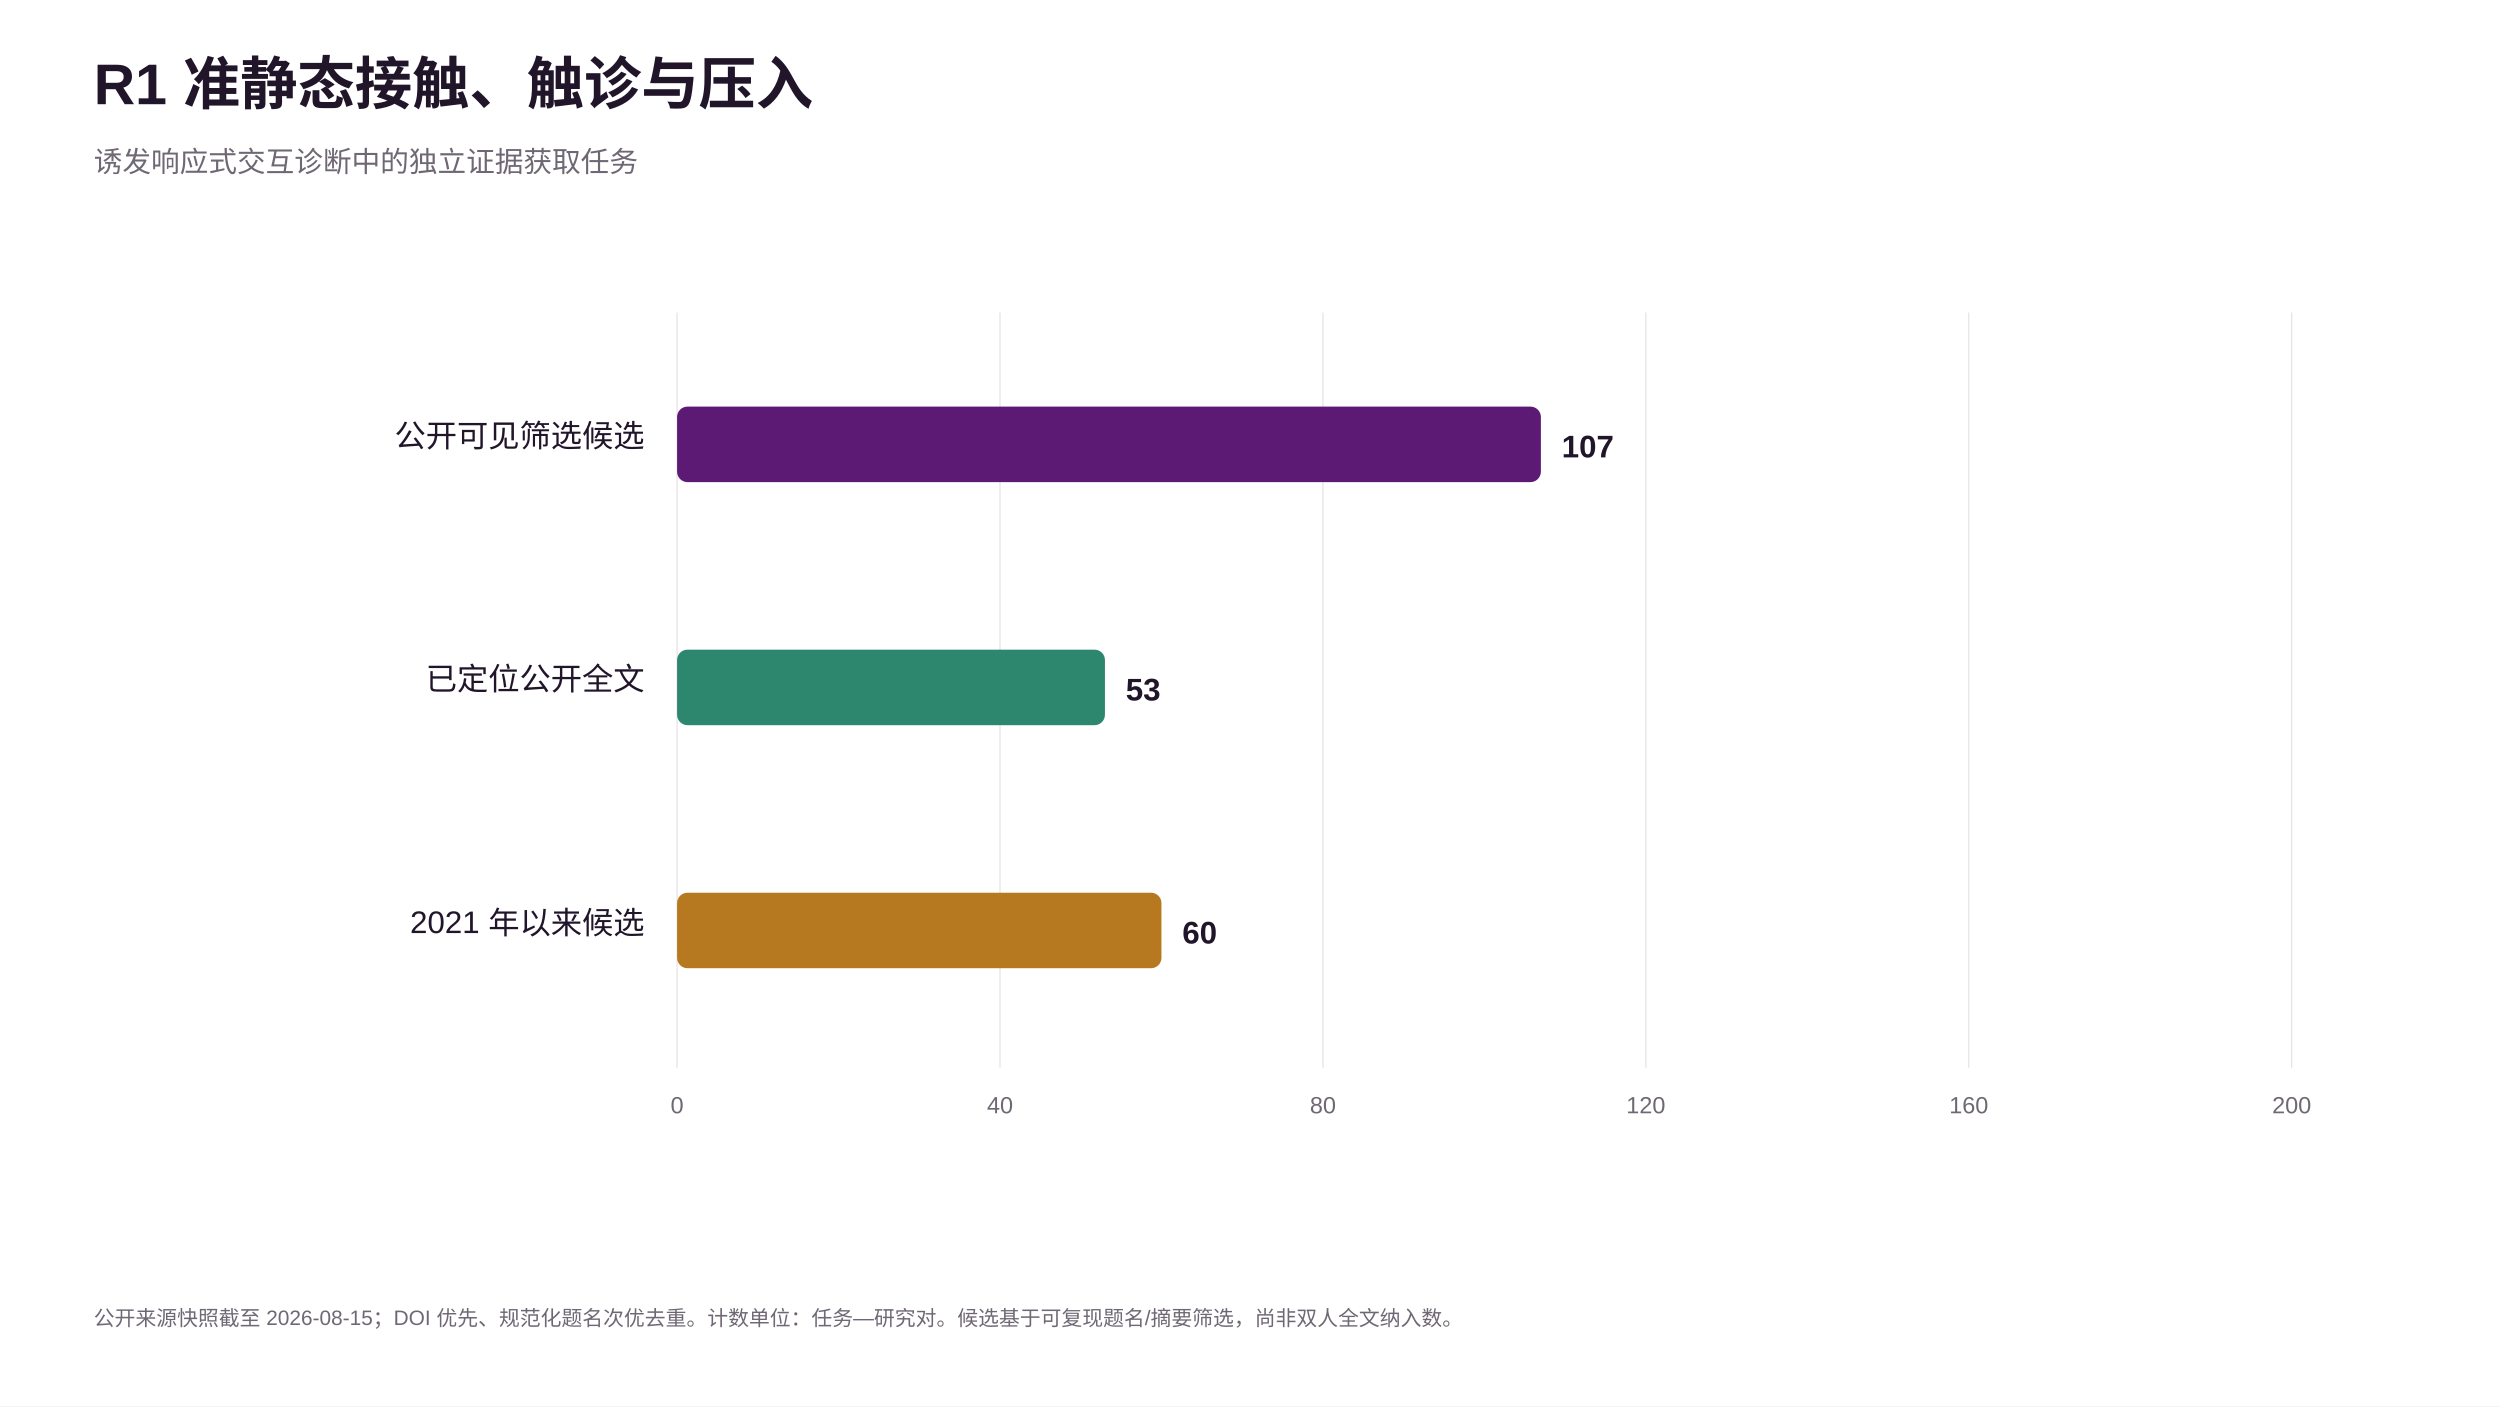
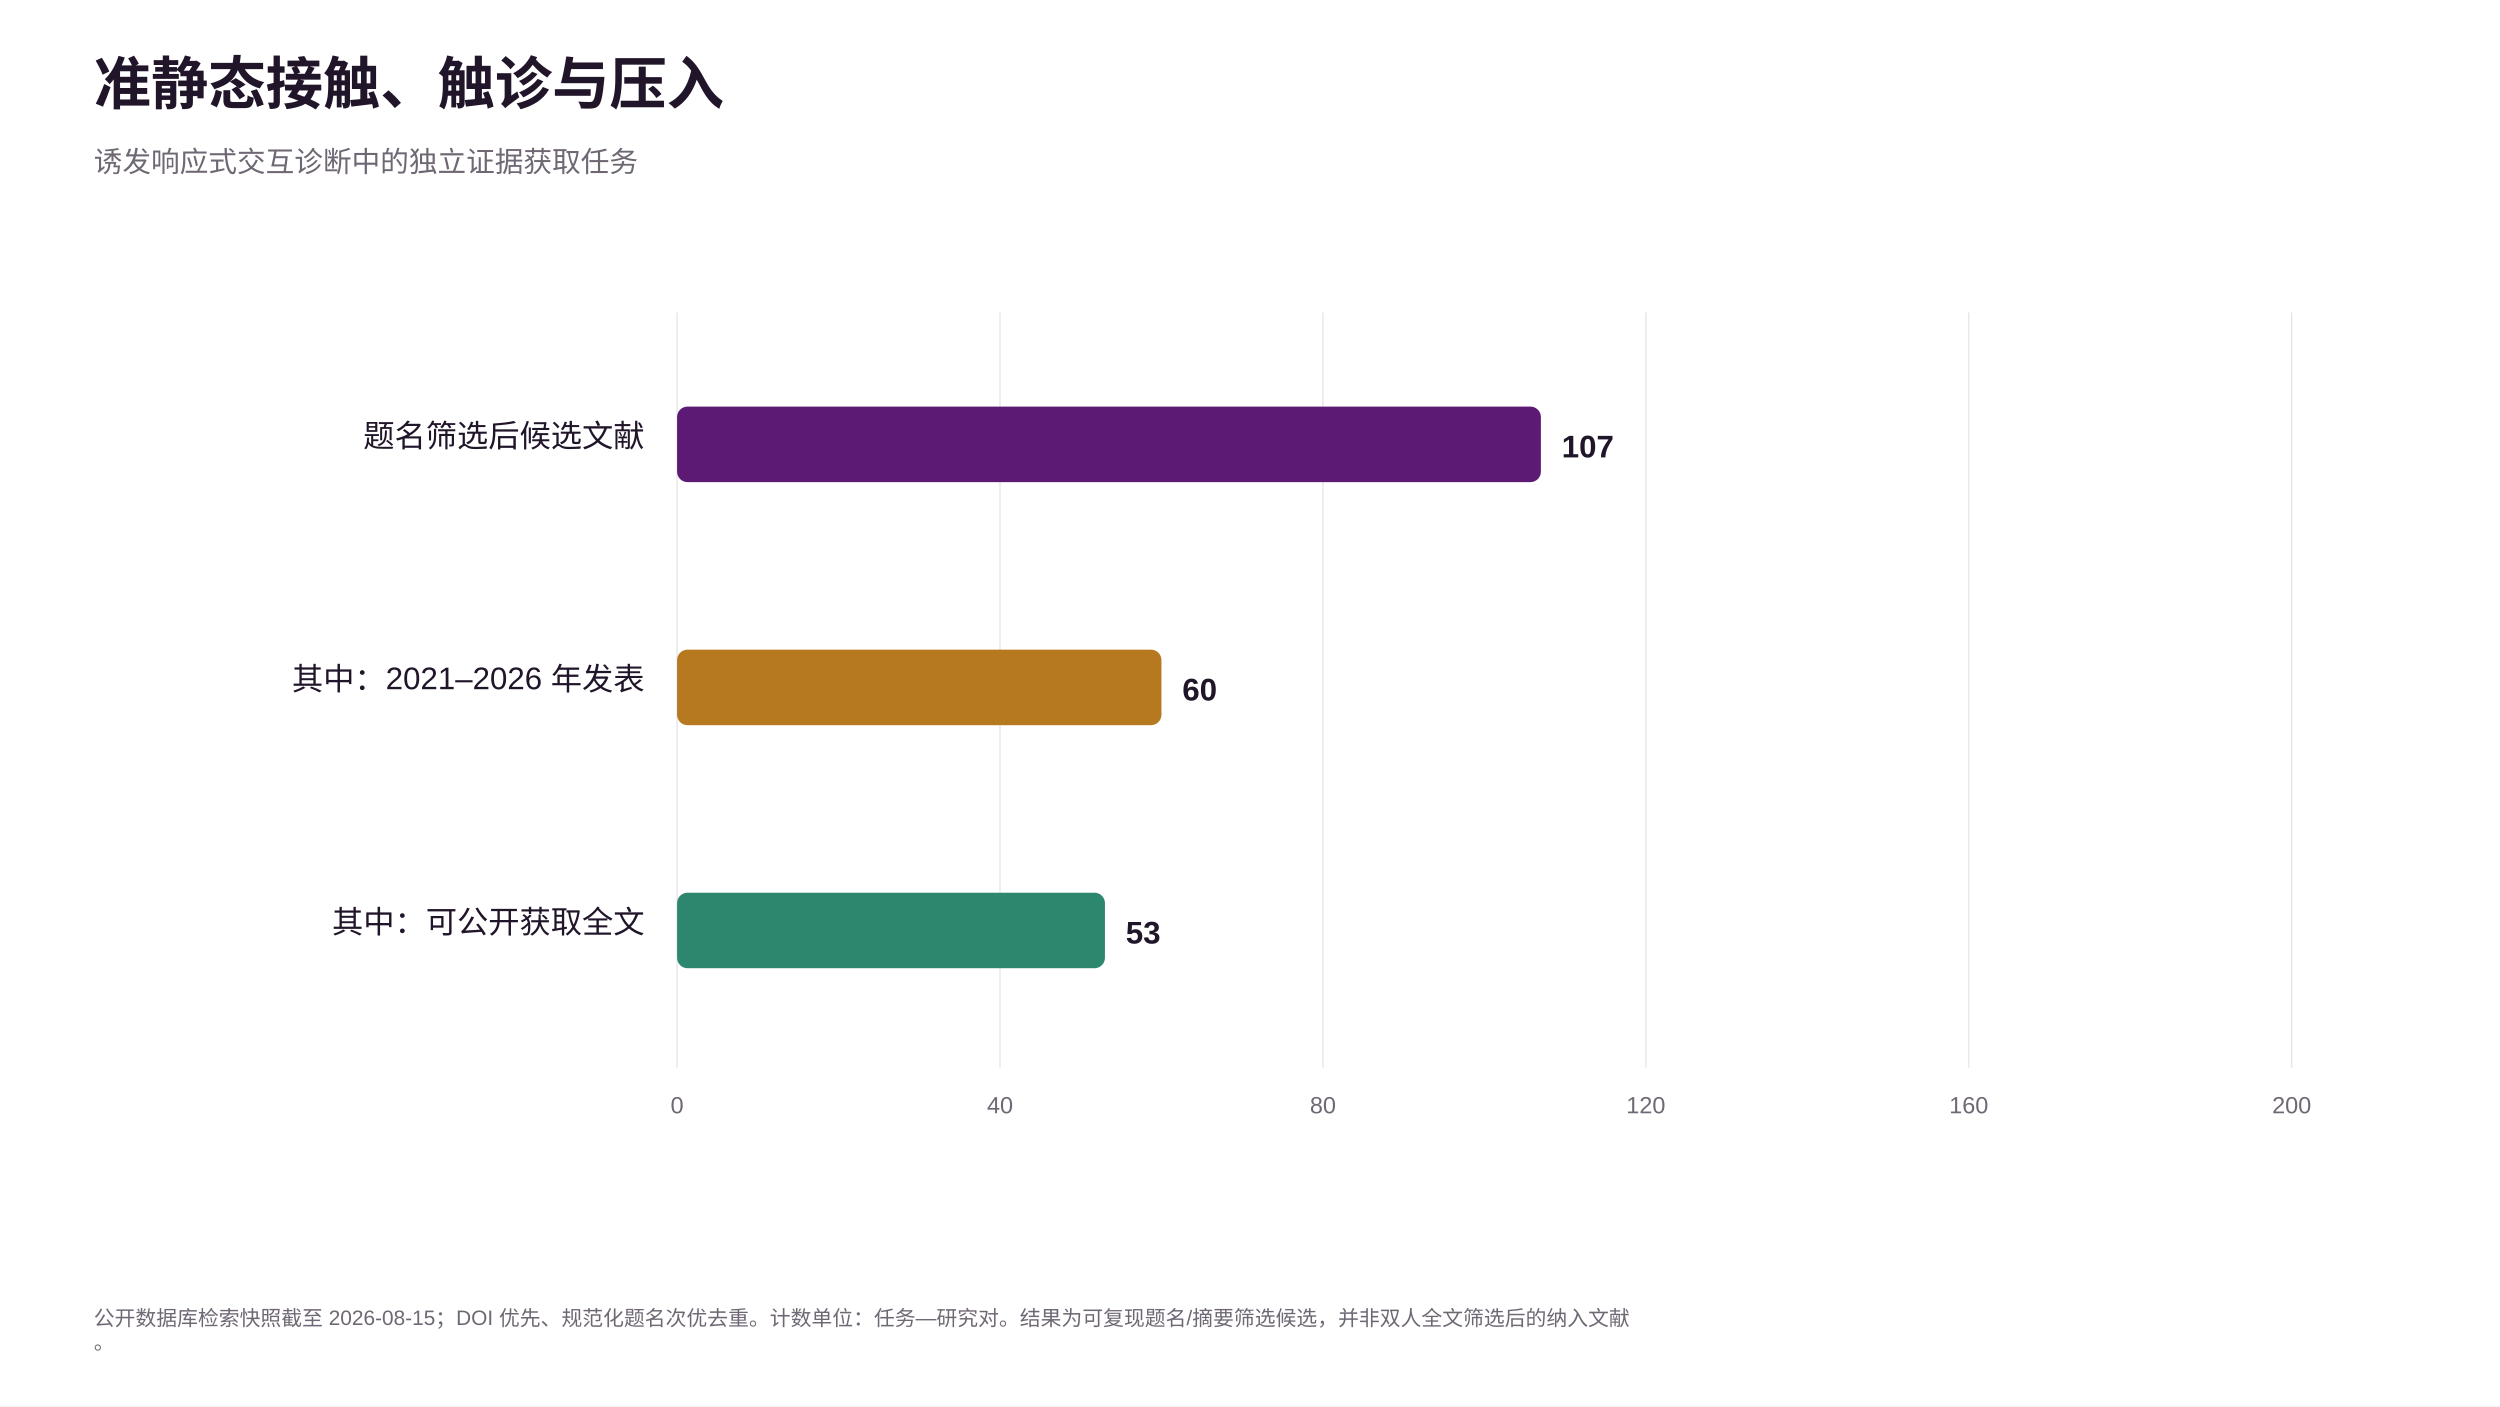
<svg xmlns="http://www.w3.org/2000/svg" width="1920" height="1080" viewBox="0 0 1920 1080">
  <rect width="1920" height="1080" fill="#FFFFFF" />
  <text x="72" y="80" font-size="44" fill="#21152A" text-anchor="start" font-weight="700" font-family="Arial,'Microsoft YaHei','Noto Sans CJK SC',sans-serif">
-     <tspan x="72" dy="0">R1 准静态接触、触诊与压入</tspan>
+     <tspan x="72" dy="0">准静态接触、触诊与压入</tspan>
  </text>
  <text x="72" y="132" font-size="22" fill="#6F6874" text-anchor="start" font-weight="400" font-family="Arial,'Microsoft YaHei','Noto Sans CJK SC',sans-serif">
    <tspan x="72" dy="0">诱发响应式交互诊断中的独立证据获取任务</tspan>
  </text>
  <line x1="520" y1="240" x2="520" y2="820" stroke="#E8E3EA" stroke-width="1" />
  <text x="520" y="855" font-size="18" fill="#6F6874" text-anchor="middle" font-weight="400" font-family="Arial,'Microsoft YaHei','Noto Sans CJK SC',sans-serif">
    <tspan x="520" dy="0">0</tspan>
  </text>
  <line x1="768" y1="240" x2="768" y2="820" stroke="#E8E3EA" stroke-width="1" />
  <text x="768" y="855" font-size="18" fill="#6F6874" text-anchor="middle" font-weight="400" font-family="Arial,'Microsoft YaHei','Noto Sans CJK SC',sans-serif">
    <tspan x="768" dy="0">40</tspan>
  </text>
  <line x1="1016" y1="240" x2="1016" y2="820" stroke="#E8E3EA" stroke-width="1" />
  <text x="1016" y="855" font-size="18" fill="#6F6874" text-anchor="middle" font-weight="400" font-family="Arial,'Microsoft YaHei','Noto Sans CJK SC',sans-serif">
    <tspan x="1016" dy="0">80</tspan>
  </text>
  <line x1="1264" y1="240" x2="1264" y2="820" stroke="#E8E3EA" stroke-width="1" />
  <text x="1264" y="855" font-size="18" fill="#6F6874" text-anchor="middle" font-weight="400" font-family="Arial,'Microsoft YaHei','Noto Sans CJK SC',sans-serif">
    <tspan x="1264" dy="0">120</tspan>
  </text>
  <line x1="1512" y1="240" x2="1512" y2="820" stroke="#E8E3EA" stroke-width="1" />
  <text x="1512" y="855" font-size="18" fill="#6F6874" text-anchor="middle" font-weight="400" font-family="Arial,'Microsoft YaHei','Noto Sans CJK SC',sans-serif">
    <tspan x="1512" dy="0">160</tspan>
  </text>
  <line x1="1760" y1="240" x2="1760" y2="820" stroke="#E8E3EA" stroke-width="1" />
  <text x="1760" y="855" font-size="18" fill="#6F6874" text-anchor="middle" font-weight="400" font-family="Arial,'Microsoft YaHei','Noto Sans CJK SC',sans-serif">
    <tspan x="1760" dy="0">200</tspan>
  </text>
  <text x="495" y="343.267" font-size="24" fill="#21152A" text-anchor="end" font-weight="400" font-family="Arial,'Microsoft YaHei','Noto Sans CJK SC',sans-serif">
-     <tspan x="495" dy="0">公开可见筛选候选</tspan>
+     <tspan x="495" dy="0">题名筛选后候选文献</tspan>
  </text>
  <rect x="520" y="312.267" width="663.4" height="58" rx="8" fill="#5C1A74" />
  <text x="1199.4" y="351.267" font-size="24" fill="#21152A" text-anchor="start" font-weight="700" font-family="Arial,'Microsoft YaHei','Noto Sans CJK SC',sans-serif">
    <tspan x="1199.4" dy="0">107</tspan>
  </text>
  <text x="495" y="529.933" font-size="24" fill="#21152A" text-anchor="end" font-weight="400" font-family="Arial,'Microsoft YaHei','Noto Sans CJK SC',sans-serif">
-     <tspan x="495" dy="0">已定位公开全文</tspan>
+     <tspan x="495" dy="0">其中：2021–2026 年发表</tspan>
  </text>
-   <rect x="520" y="498.933" width="328.6" height="58" rx="8" fill="#2D876F" />
-   <text x="864.6" y="537.933" font-size="24" fill="#21152A" text-anchor="start" font-weight="700" font-family="Arial,'Microsoft YaHei','Noto Sans CJK SC',sans-serif">
+   <rect x="520" y="498.933" width="372" height="58" rx="8" fill="#B7791F" />
+   <text x="908" y="537.933" font-size="24" fill="#21152A" text-anchor="start" font-weight="700" font-family="Arial,'Microsoft YaHei','Noto Sans CJK SC',sans-serif">
+     <tspan x="908" dy="0">60</tspan>
+   </text>
+   <text x="495" y="716.6" font-size="24" fill="#21152A" text-anchor="end" font-weight="400" font-family="Arial,'Microsoft YaHei','Noto Sans CJK SC',sans-serif">
+     <tspan x="495" dy="0">其中：可公开获取全文</tspan>
+   </text>
+   <rect x="520" y="685.6" width="328.6" height="58" rx="8" fill="#2D876F" />
+   <text x="864.6" y="724.6" font-size="24" fill="#21152A" text-anchor="start" font-weight="700" font-family="Arial,'Microsoft YaHei','Noto Sans CJK SC',sans-serif">
    <tspan x="864.6" dy="0">53</tspan>
  </text>
-   <text x="495" y="716.6" font-size="24" fill="#21152A" text-anchor="end" font-weight="400" font-family="Arial,'Microsoft YaHei','Noto Sans CJK SC',sans-serif">
-     <tspan x="495" dy="0">2021 年以来候选</tspan>
-   </text>
-   <rect x="520" y="685.6" width="372" height="58" rx="8" fill="#B7791F" />
-   <text x="908" y="724.6" font-size="24" fill="#21152A" text-anchor="start" font-weight="700" font-family="Arial,'Microsoft YaHei','Noto Sans CJK SC',sans-serif">
-     <tspan x="908" dy="0">60</tspan>
-   </text>
  <text x="72" y="1018" font-size="16" fill="#6F6874" text-anchor="start" font-weight="400" font-family="Arial,'Microsoft YaHei','Noto Sans CJK SC',sans-serif">
-     <tspan x="72" dy="0">公开来源快照截至 2026-08-15；DOI 优先、规范化题名次优去重。计数单位：任务—研究对。候选基于可复现题名/摘要筛选，尚非双人全文纳入数。</tspan>
+     <tspan x="72" dy="0">公开数据库检索快照截至 2026-08-15；DOI 优先、规范化题名次优去重。计数单位：任务—研究对。结果为可复现题名/摘要筛选候选，并非双人全文筛选后的纳入文献</tspan>
+     <tspan x="72" dy="18.4">。</tspan>
  </text>
</svg>
